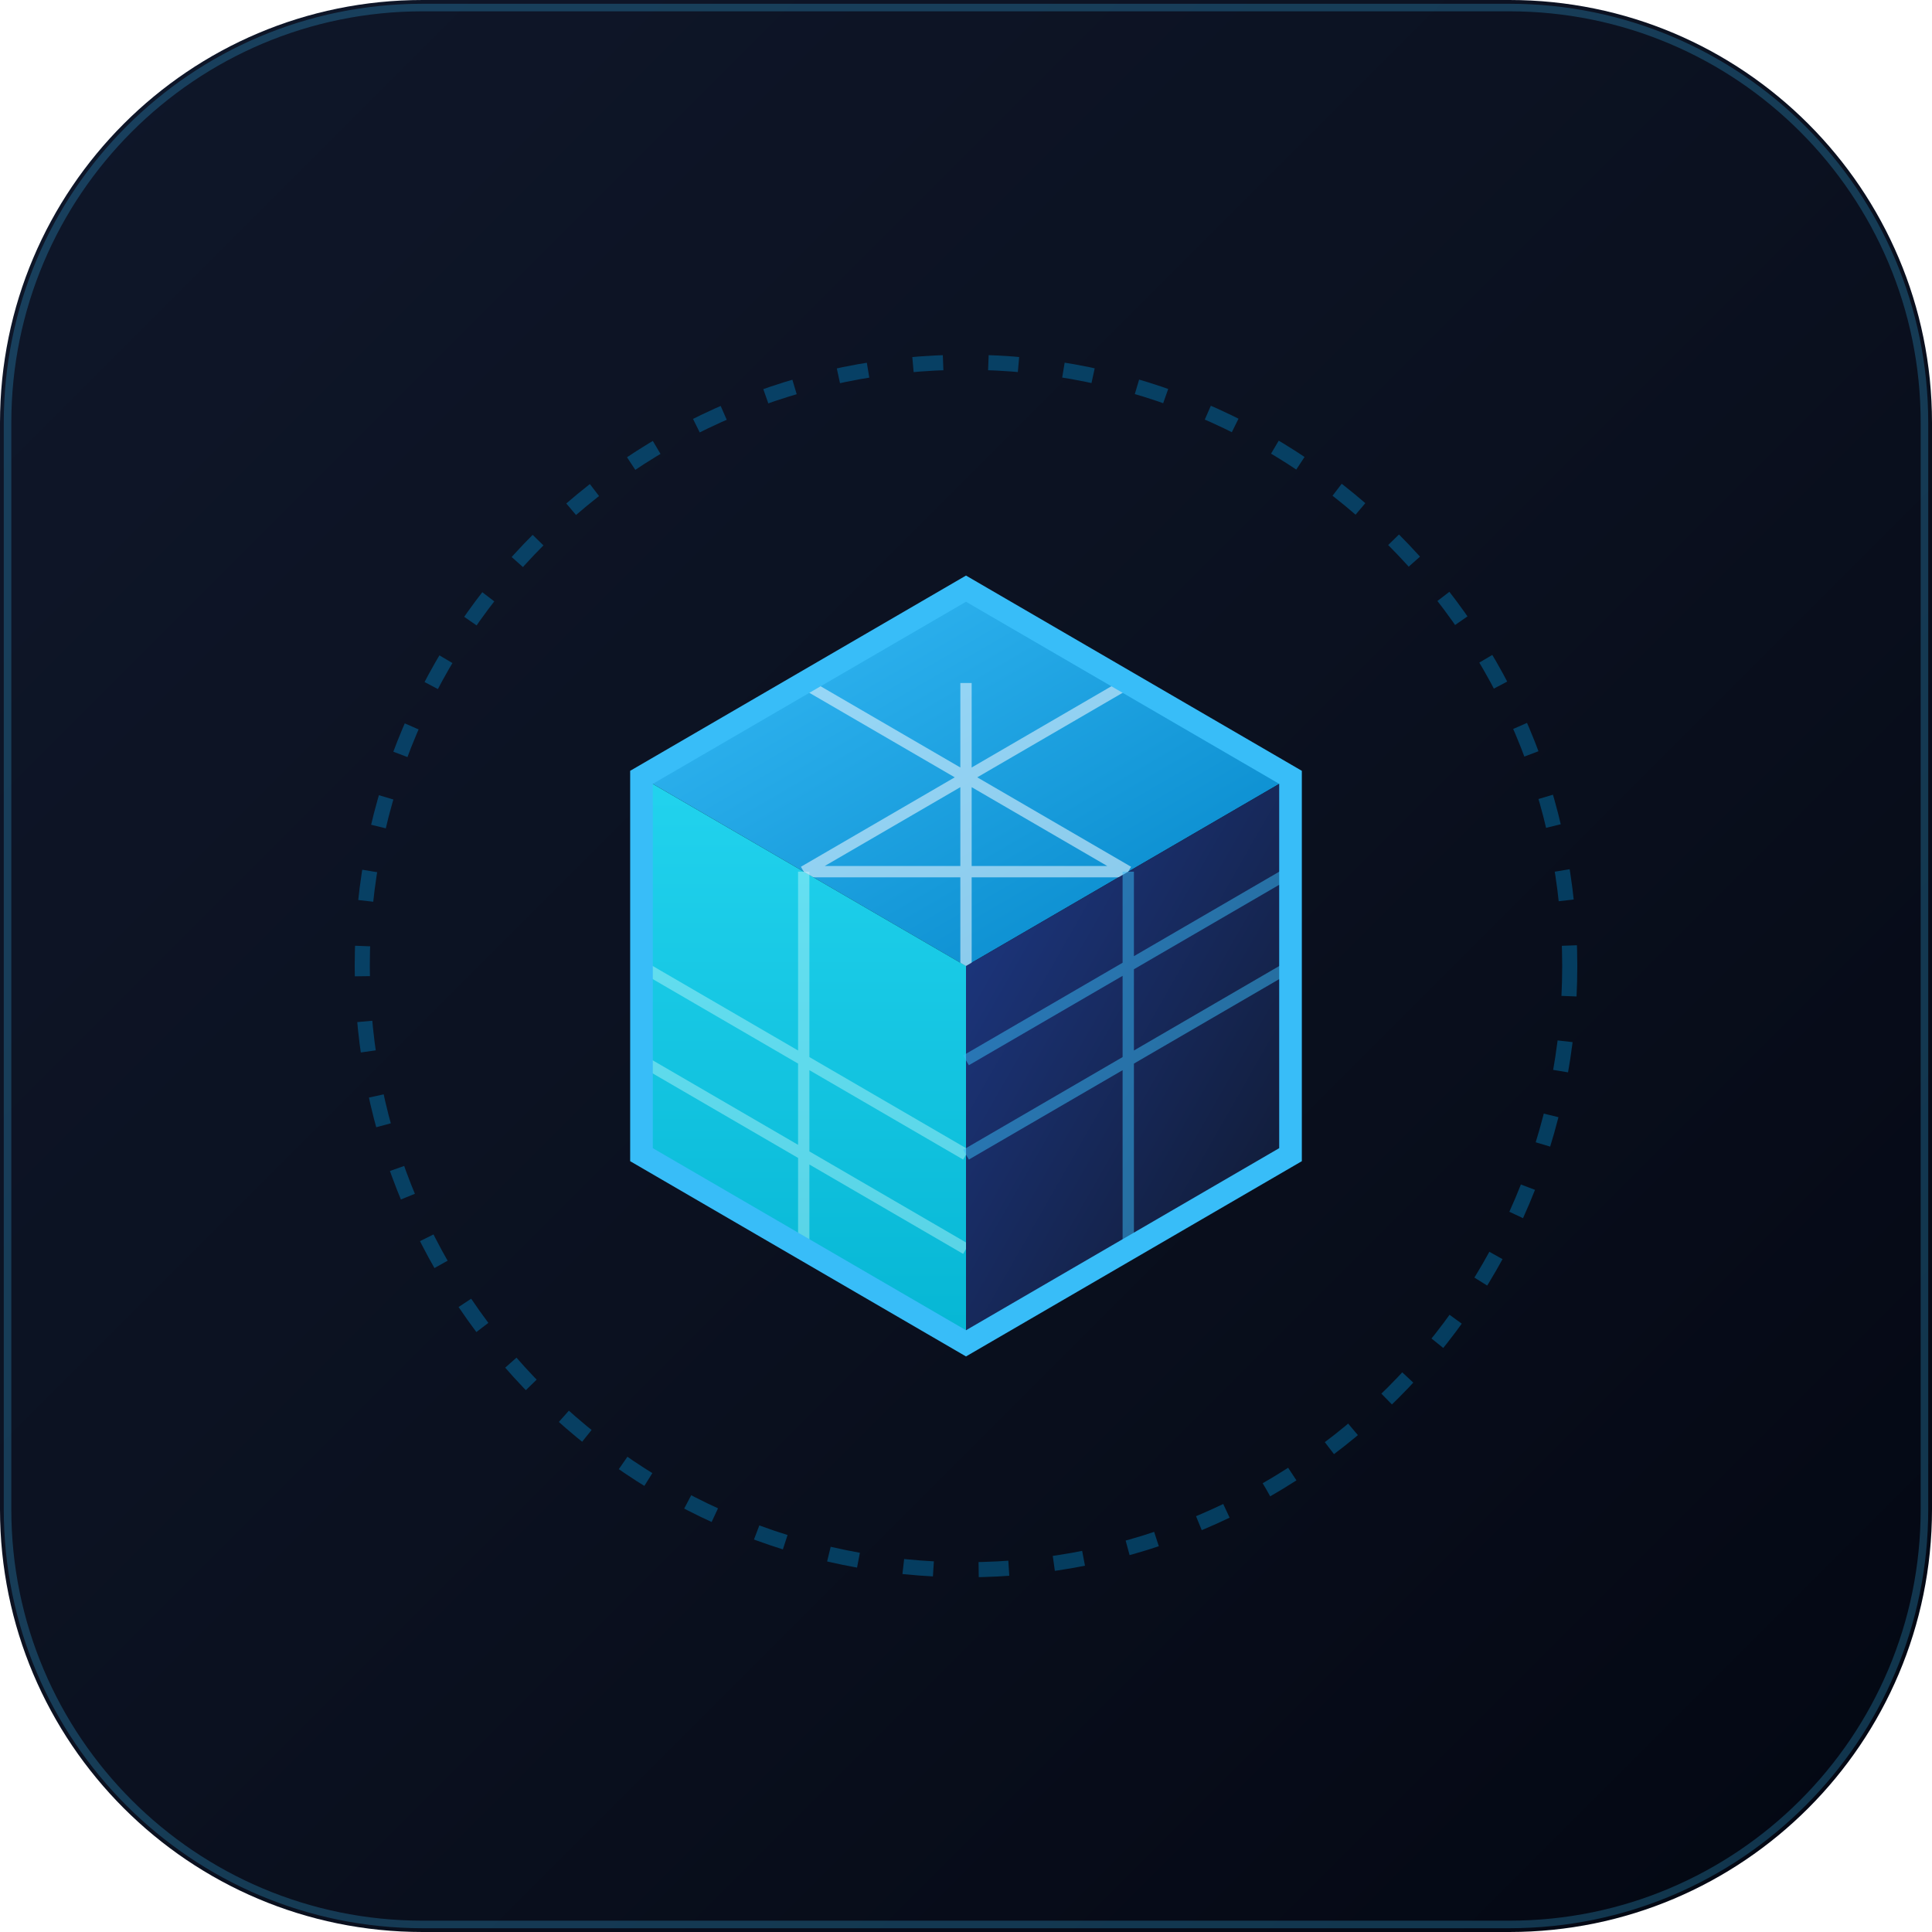
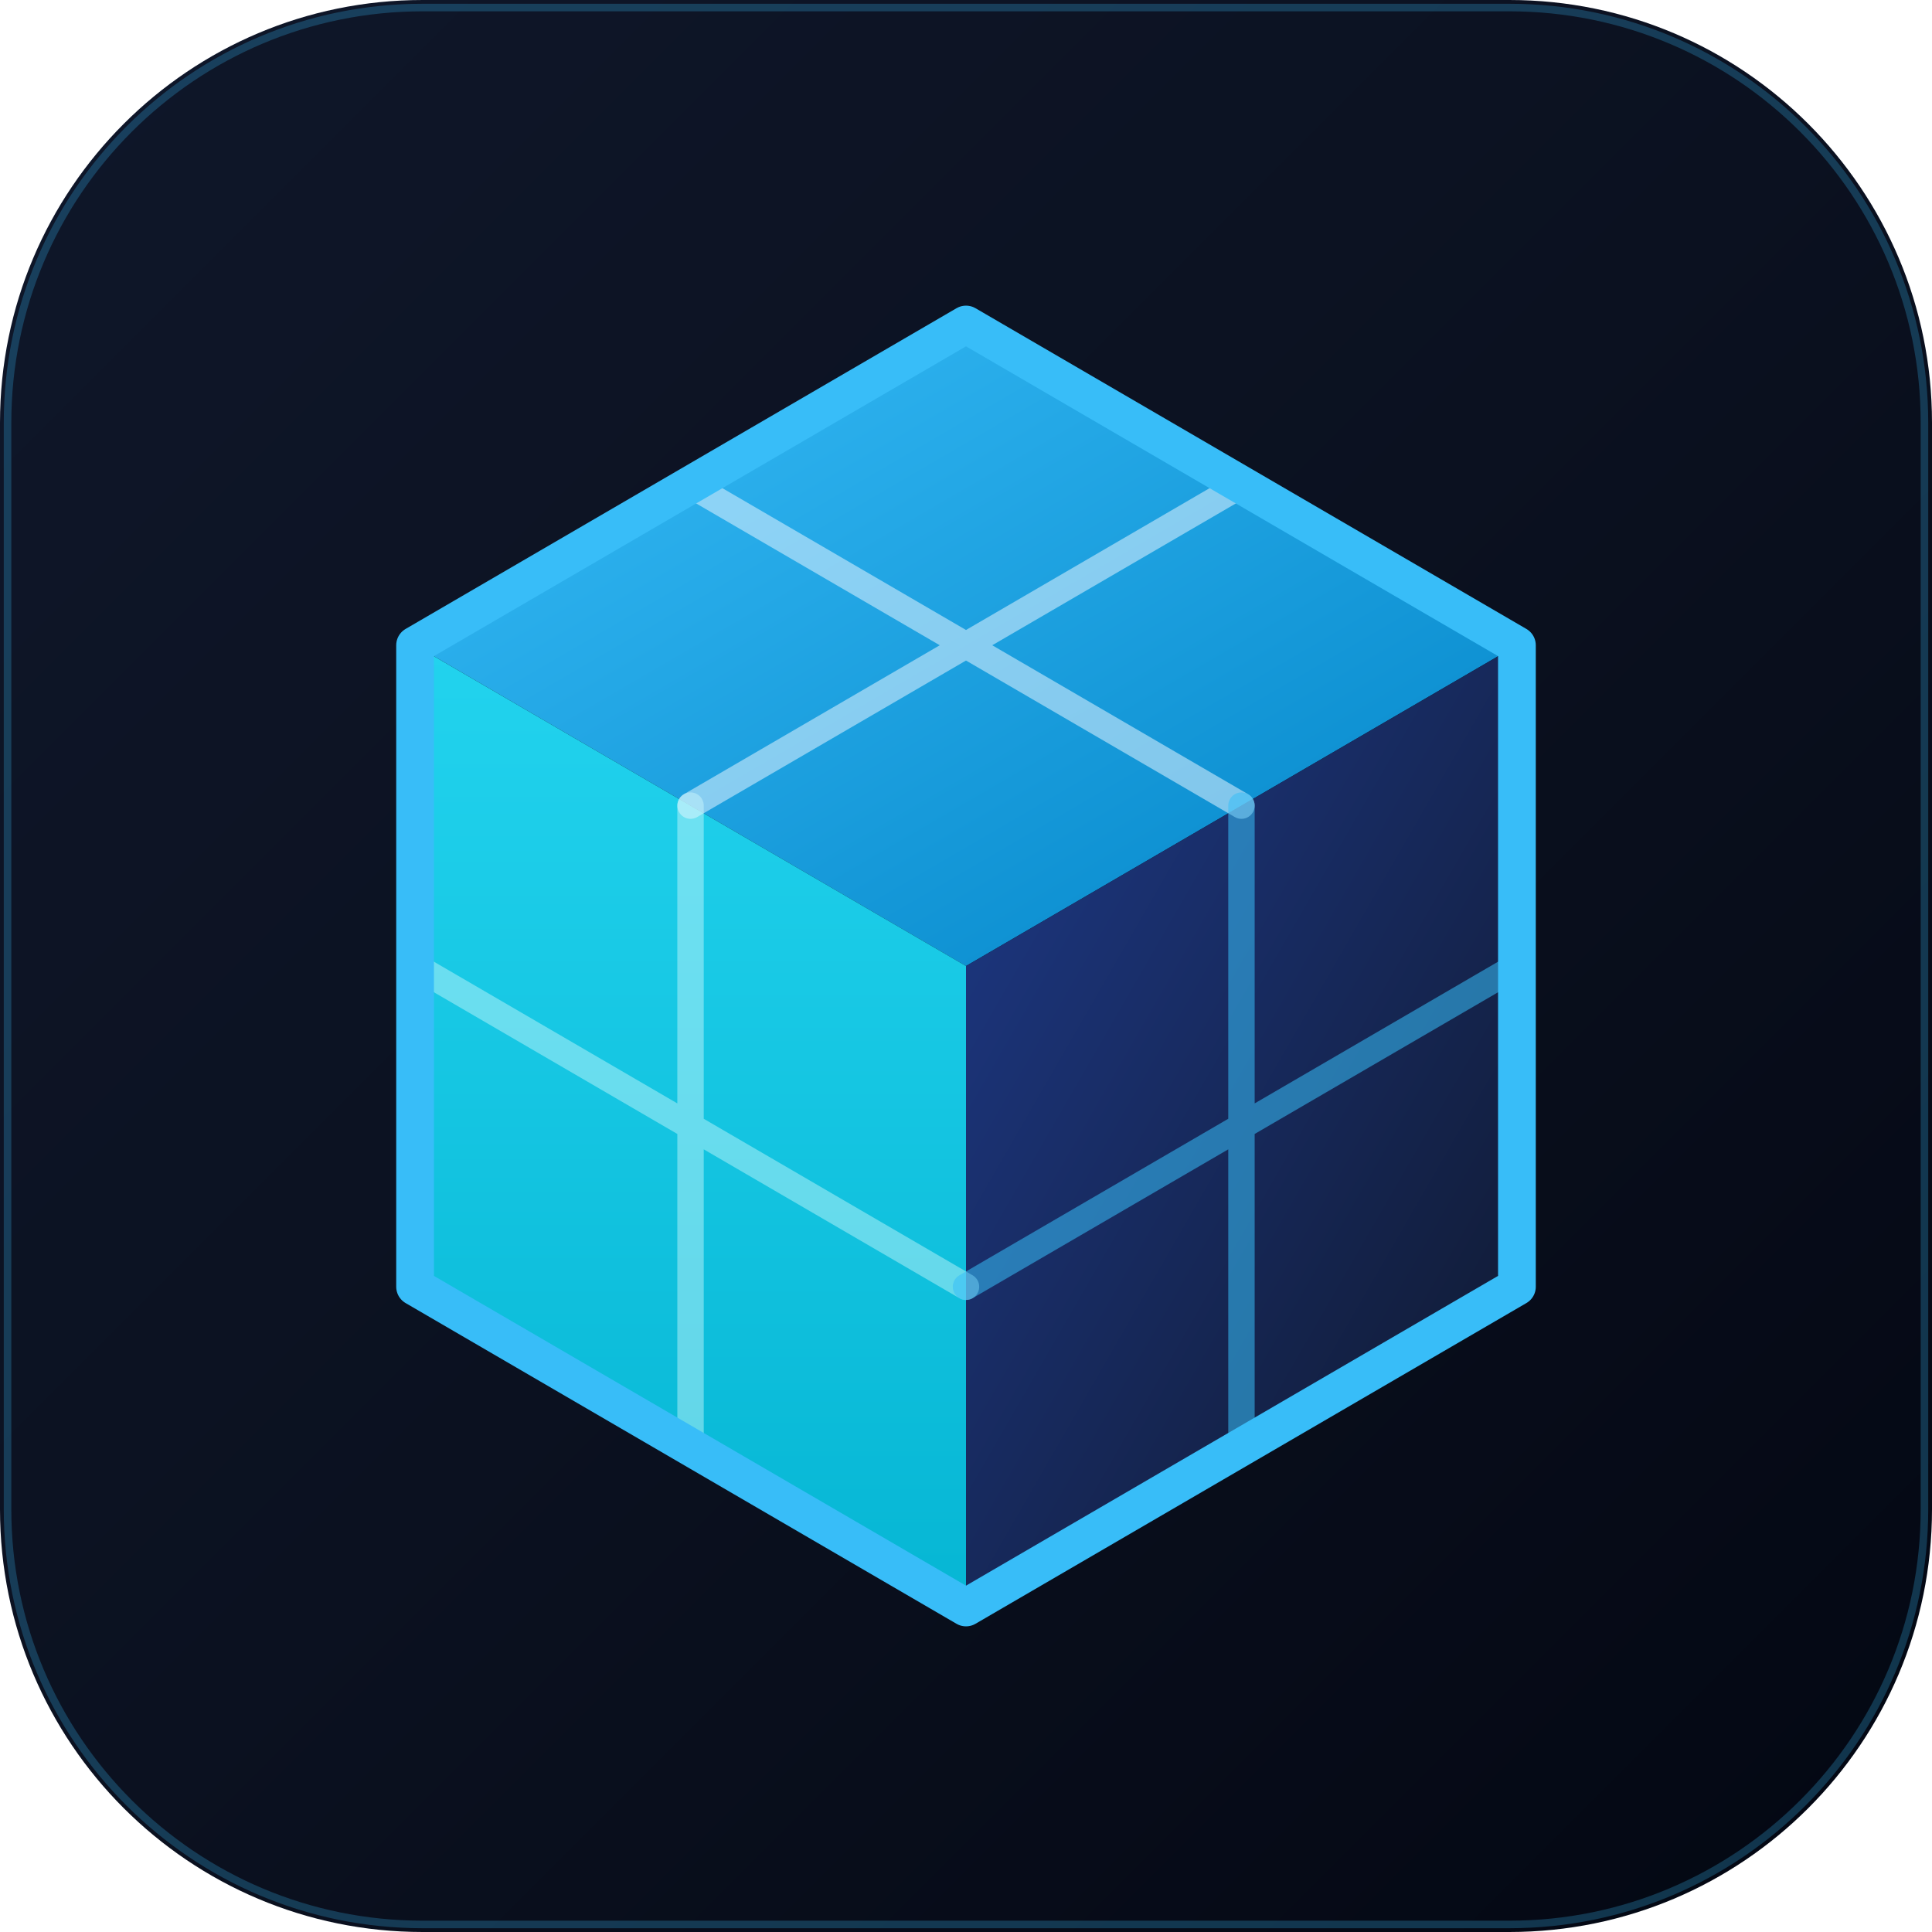
<svg xmlns="http://www.w3.org/2000/svg" viewBox="0 0 512 512" width="100%" height="100%">
  <defs>
    <linearGradient id="bg" x1="0" y1="0" x2="1" y2="1">
      <stop offset="0" stop-color="#0F172A" />
      <stop offset=".5" stop-color="#0B1120" />
      <stop offset="1" stop-color="#030712" />
    </linearGradient>
    <linearGradient id="top" x1="0" y1="0" x2="1" y2="1">
      <stop stop-color="#38BDF8" />
      <stop offset="1" stop-color="#0284C7" />
    </linearGradient>
    <linearGradient id="left" x1="0" y1="0" x2="0" y2="1">
      <stop stop-color="#22D3EE" />
      <stop offset="1" stop-color="#06B6D4" />
    </linearGradient>
    <linearGradient id="right" x1="0" y1="0" x2="1" y2="1">
      <stop stop-color="#1E3A8A" />
      <stop offset="1" stop-color="#0F172A" />
    </linearGradient>
  </defs>
  <rect width="512" height="512" rx="112" fill="url(#bg)" />
  <rect x="2" y="2" width="508" height="508" rx="110" fill="none" stroke="#38BDF8" stroke-width="2" stroke-opacity=".25" />
-   <circle cx="256" cy="256" r="160" fill="none" stroke="#0284C7" stroke-width="4" stroke-dasharray="8 12" stroke-opacity=".4" />
-   <g transform="translate(256 256)">
-     <path d="M0-100 86-50 0 0-86-50Z" fill="url(#top)" />
-     <path d="M-43-25H43M0-75V25M-43-75 43-25M-43-25 43-75" stroke="#E0F2FE" stroke-width="3" stroke-opacity=".6" fill="none" />
-     <path d="M-86-50 0 0V100L-86 50Z" fill="url(#left)" />
-     <path d="M-43-25V75M-86 0 0 50M-86 25 0 75" stroke="#CFFAFE" stroke-width="3" stroke-opacity=".4" fill="none" />
-     <path d="M0 0 86-50V50L0 100Z" fill="url(#right)" />
-     <path d="M43-25V75M0 25 86-25M0 50 86 0" stroke="#38BDF8" stroke-width="3" stroke-opacity=".5" fill="none" />
-     <path d="M0-100 86-50V50L0 100-86 50V-50Z" fill="none" stroke="#38BDF8" stroke-width="6" />
+   <g transform="translate(256 256)" stroke-linecap="round">
+     <path d="M0-170 146-85 0 0-146-85Z" fill="url(#top)" />
+     <path d="M-146-85 0 0V170L-146 85Z" fill="url(#left)" />
+     <path d="M0 0 146-85V85L0 170Z" fill="url(#right)" />
+     <path d="M73-127.5-73-42.5M-73-127.5 73-42.5" stroke="#E0F2FE" stroke-width="7" stroke-opacity=".55" fill="none" />
+     <path d="M-73-42.5V127.5M-146 0 0 85" stroke="#CFFAFE" stroke-width="7" stroke-opacity=".45" fill="none" />
+     <path d="M73-42.5V127.5M0 85 146 0" stroke="#38BDF8" stroke-width="7" stroke-opacity=".55" fill="none" />
+     <path d="M0-170 146-85V85L0 170-146 85V-85Z" fill="none" stroke="#38BDF8" stroke-width="10" stroke-linejoin="round" />
  </g>
</svg>
